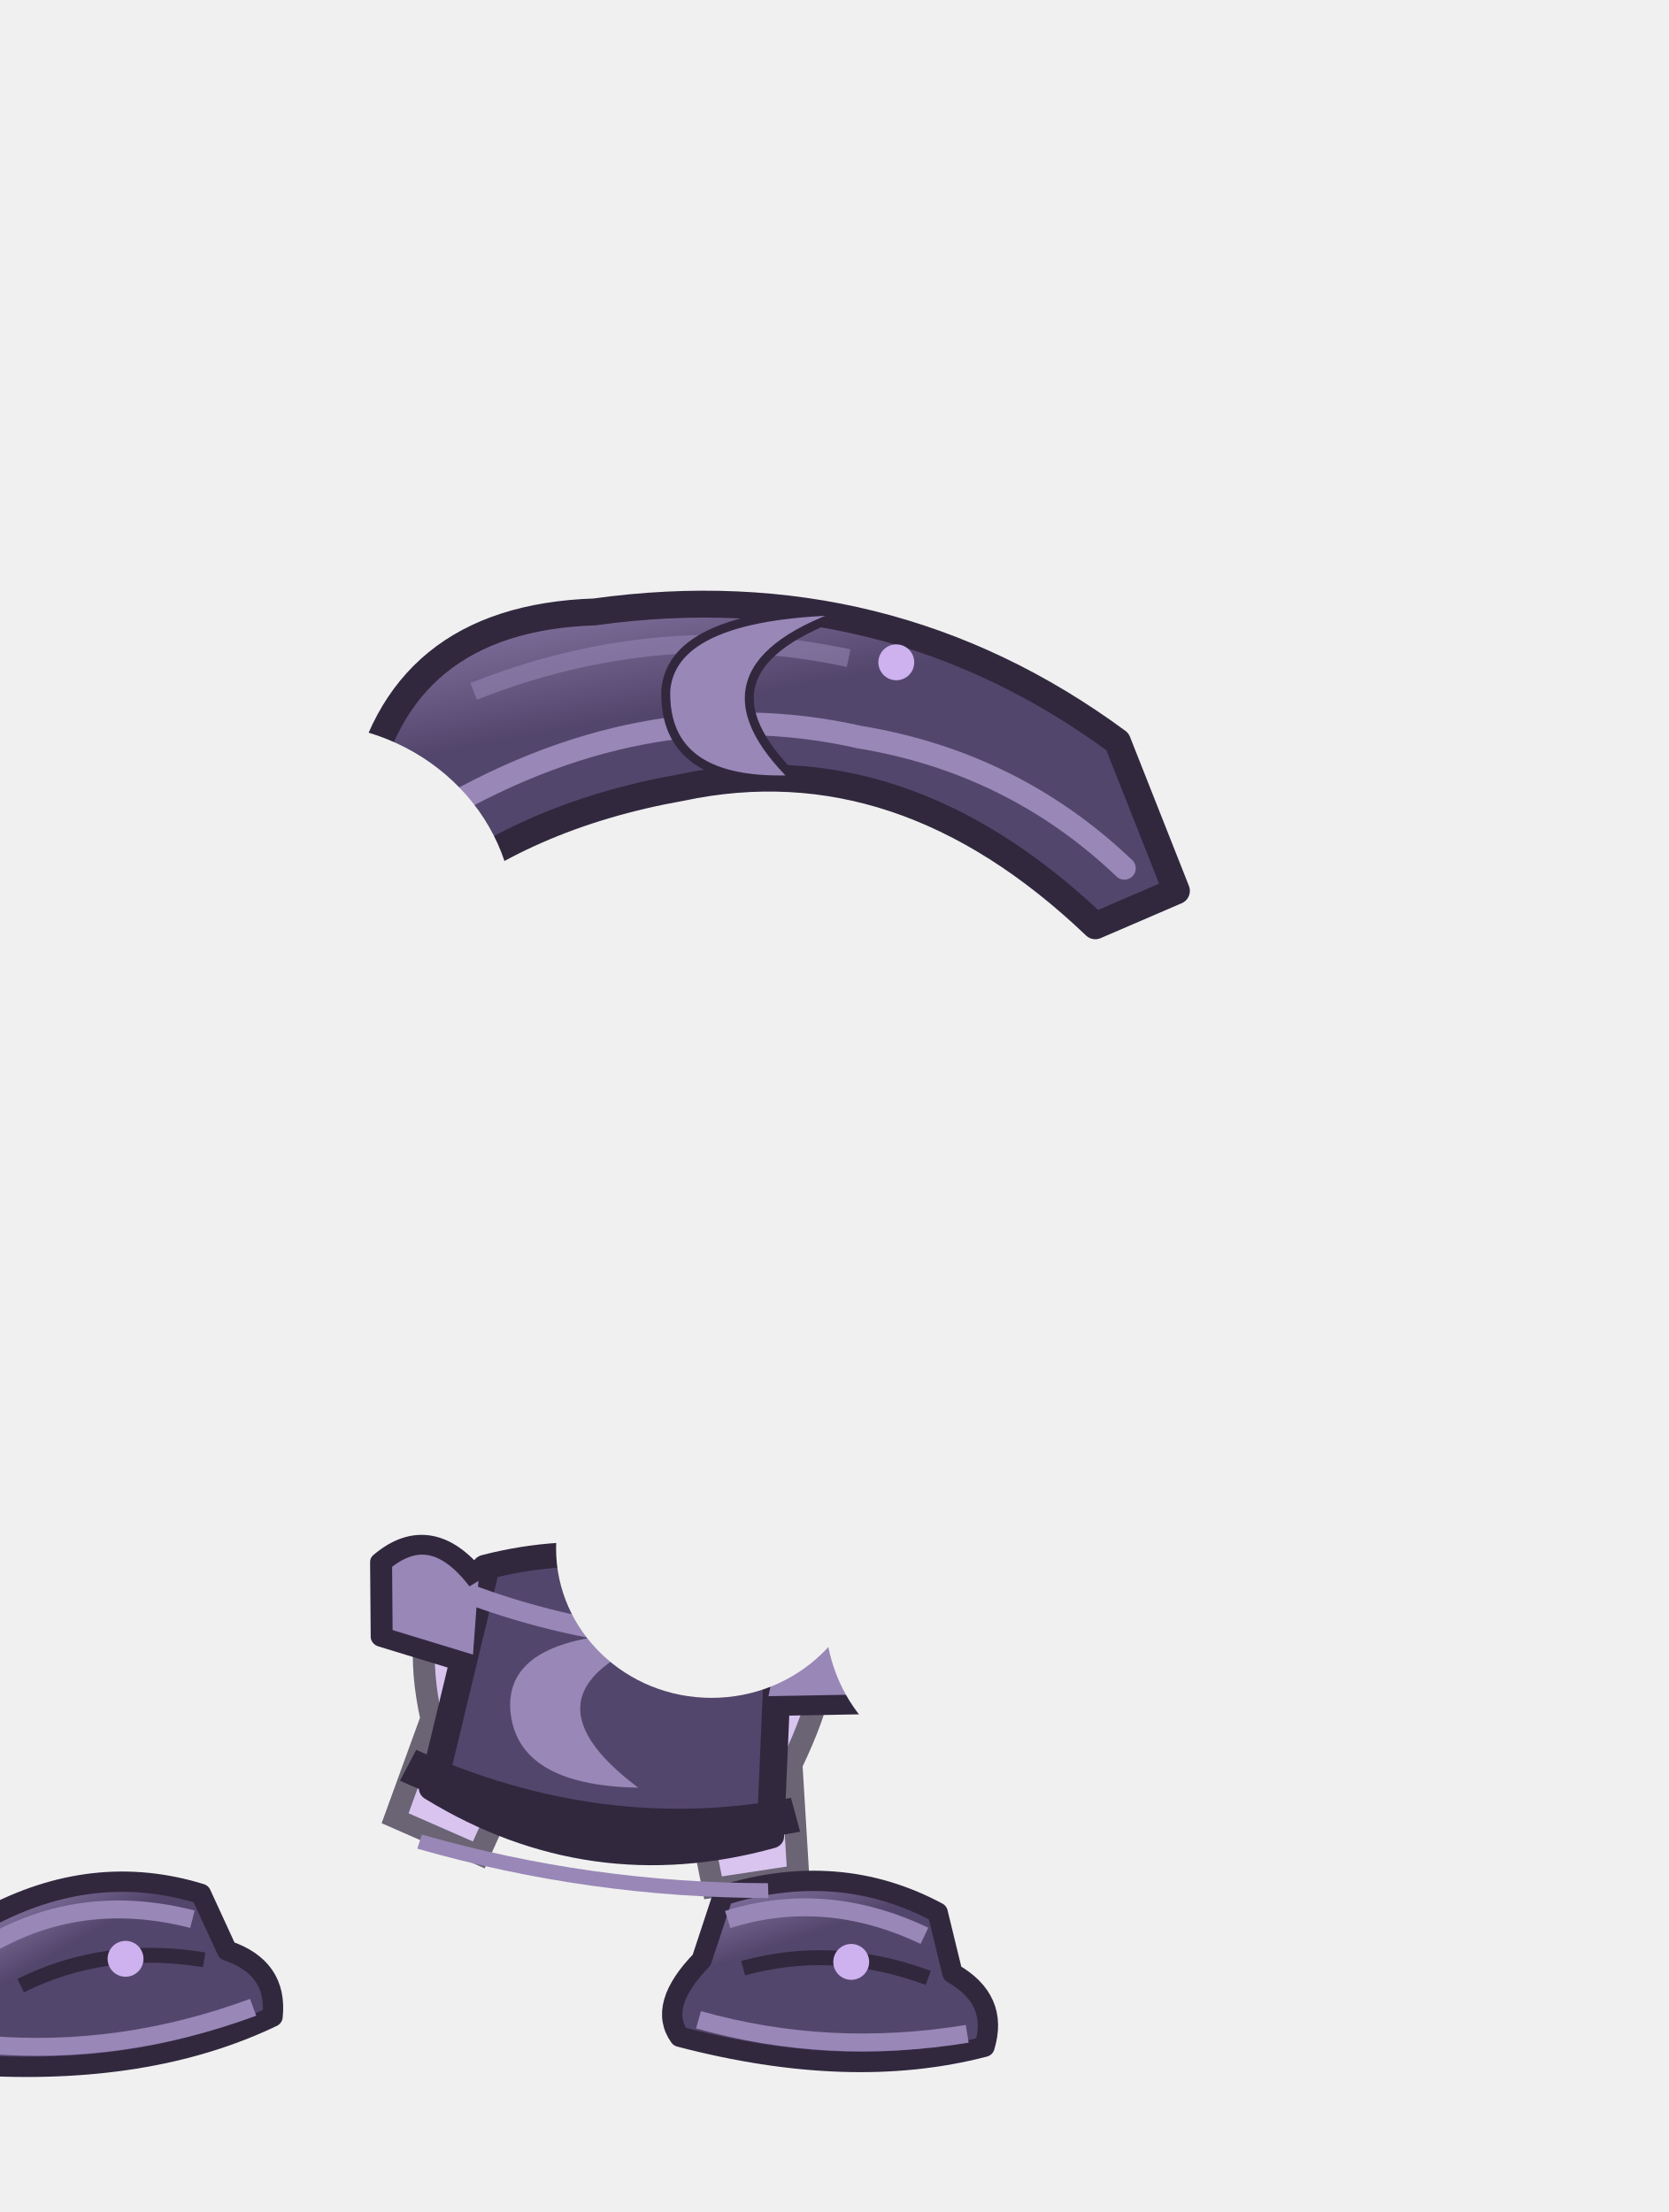
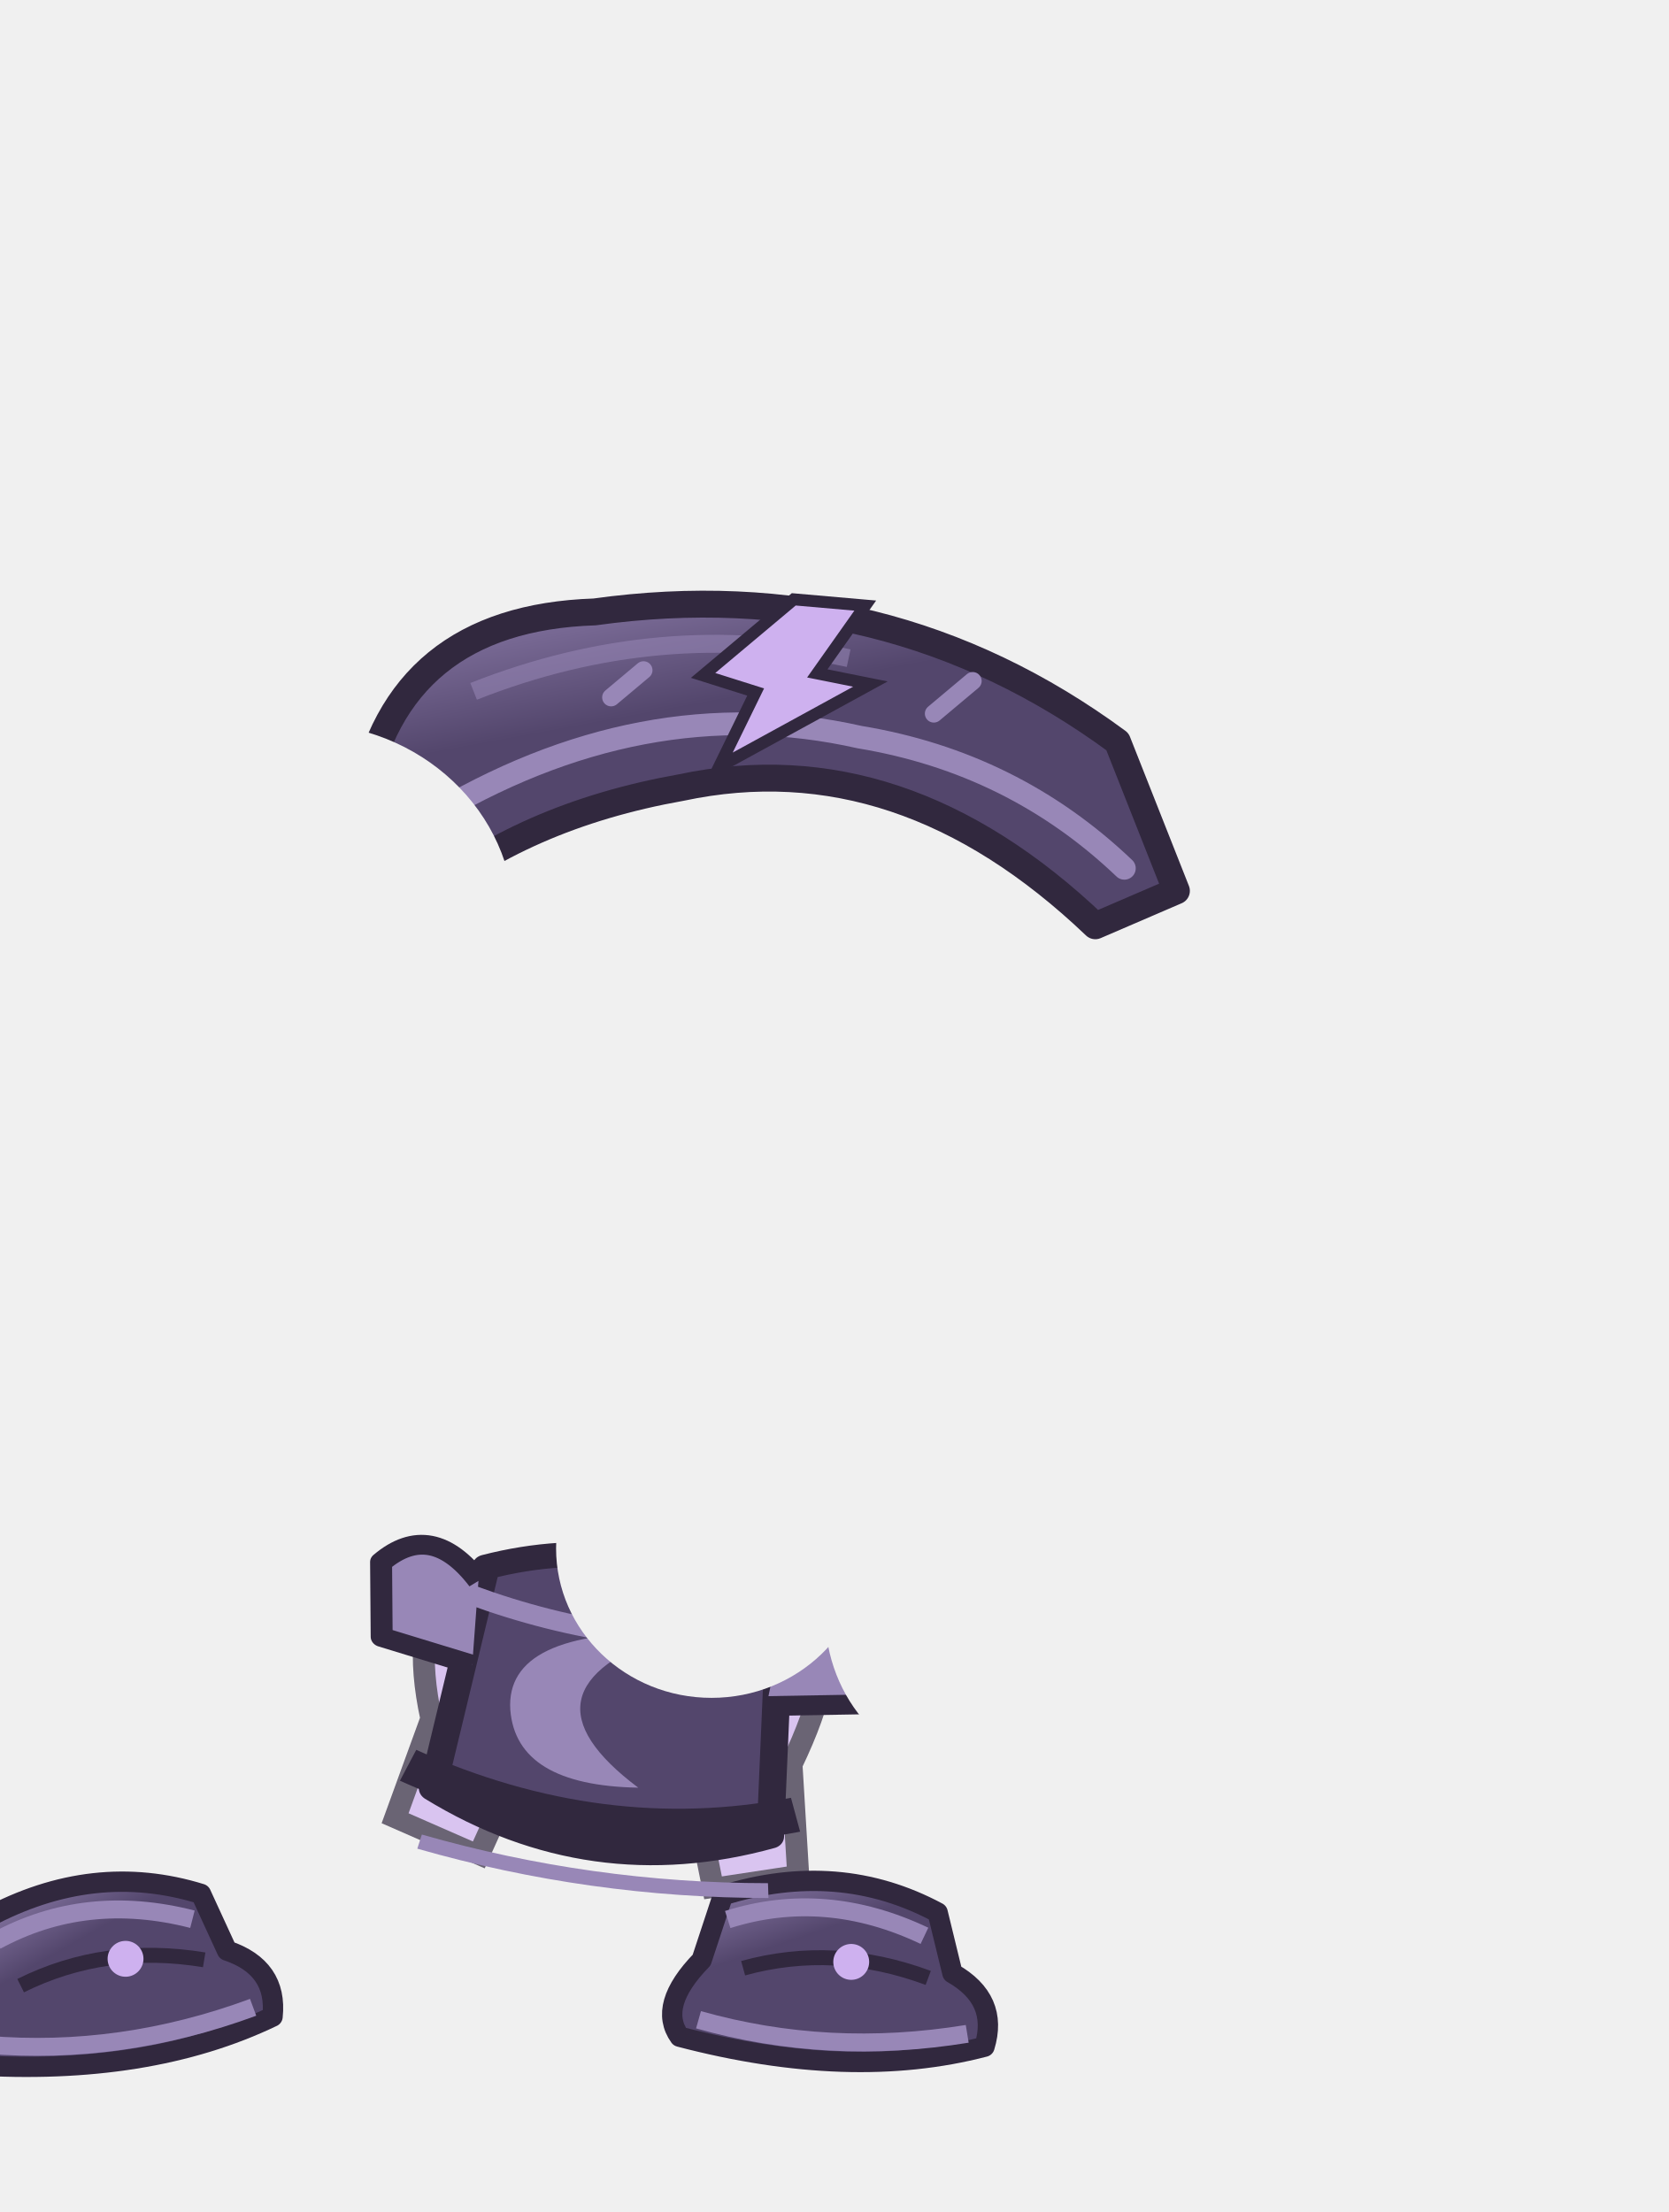
<svg xmlns="http://www.w3.org/2000/svg" width="279" height="370" viewBox="0 0 279 370" data-armor="shadow" data-phase="attack" data-frame="4">
  <defs>
    <linearGradient id="metal" x1="0" y1="0" x2=".7" y2="1">
      <stop stop-color="#9887b7" />
      <stop offset=".4" stop-color="#53466c" />
      <stop offset="1" stop-color="#53466c" />
    </linearGradient>
    <mask id="details" maskUnits="userSpaceOnUse" x="0" y="0" width="279" height="370">
      <rect width="279" height="370" fill="white" />
      <g fill="black">
        <ellipse data-protect="flower" cx="51" cy="154" rx="35" ry="33" />
        <ellipse data-protect="paw" cx="119" cy="259" rx="26" ry="25" />
        <ellipse data-protect="paw" cx="162" cy="270" rx="24" ry="26" />
        <polygon data-protect="scarf" points="28,211 80,225 126,248 158,223 161,213" />
      </g>
    </mask>
  </defs>
  <g mask="url(#details)">
    <g transform="translate(19 335) rotate(-8)">
      <g data-part="boot">
        <path d="M-19 -17Q0 -24 17 -16L20 -6Q28 -2 26 6Q4 13 -25 7Q-29 2 -22 -6Z" fill="url(#metal)" stroke="#31283e" stroke-width="3.4" stroke-linejoin="round" />
        <path d="M-18 -13Q-2 -19 15 -12M-22 4Q0 9 23 4" fill="none" stroke="#9887b7" stroke-width="3" />
        <path d="M-15 -5Q0 -10 16 -5" fill="none" stroke="#31283e" stroke-width="2.5" />
        <circle cx="3" cy="-7" r="3" fill="#ceb1ef" />
      </g>
    </g>
    <g transform="translate(139 335) rotate(3)">
      <g data-part="boot">
        <path d="M-19 -17Q0 -24 17 -16L20 -6Q28 -2 26 6Q4 13 -25 7Q-29 2 -22 -6Z" fill="url(#metal)" stroke="#31283e" stroke-width="3.4" stroke-linejoin="round" />
        <path d="M-18 -13Q-2 -19 15 -12M-22 4Q0 9 23 4" fill="none" stroke="#9887b7" stroke-width="3" />
        <path d="M-15 -5Q0 -10 16 -5" fill="none" stroke="#31283e" stroke-width="2.5" />
        <circle cx="3" cy="-7" r="3" fill="#ceb1ef" />
      </g>
    </g>
    <g transform="translate(103 286) rotate(8)">
      <g data-part="chestplate" transform="translate(-46 -33) scale(0.92 0.825)">
        <path d="M16 18Q11 29 17 47L13 68 29 73 34 54 66 54 72 73 87 68 83 46Q89 25 84 18" fill="#ceb1ef" opacity=".7" stroke="#31283e" stroke-width="4" />
        <path d="M23 15 Q49 3 77 15 L81 61 Q50 76 19 61Z" fill="#53466c" stroke="#31283e" stroke-width="5" stroke-linejoin="round" />
        <path d="M22 18Q12 7 4 17L6 32 23 35M78 18Q88 7 96 17L94 32 77 35" fill="#9887b7" stroke="#31283e" stroke-width="4" stroke-linejoin="round" />
        <path d="M21 21Q50 28 79 21" fill="none" stroke="#9887b7" stroke-width="4" />
        <path d="M14 57Q51 69 85 56" fill="none" stroke="#31283e" stroke-width="7" />
        <path d="M58 23Q30 39 56 55Q34 58 31 43Q28 27 58 23Z" fill="#9887b7" />
        <circle cx="62" cy="27" r="3" fill="#ceb1ef" />
        <path d="M18 72Q50 77 82 72" fill="none" stroke="#9887b7" stroke-width="3" />
      </g>
    </g>
    <g transform="translate(127 166) rotate(5)">
      <g data-part="helmet">
        <path d="M-69 -26Q-66 -57 -33 -61Q15 -72 56 -47L68 -23L55 -16Q20 -44 -16 -33Q-42 -26 -58 -10Z" fill="url(#metal)" stroke="#31283e" stroke-width="4.5" stroke-linejoin="round" />
        <path d="M-58 -24Q-24 -49 13 -44Q39 -42 59 -26" fill="none" stroke="#9887b7" stroke-width="3.8" stroke-linecap="round" />
        <path d="M-52 -46Q-22 -61 10 -57" fill="none" stroke="#9887b7" stroke-width="3" opacity=".55" />
-         <path d="M10 -65Q-18 -53 3 -36Q-19 -33 -20 -49Q-20 -62 10 -65Z" fill="#9887b7" stroke="#31283e" stroke-width="1.5" />
-         <circle cx="18" cy="-57" r="3" fill="#ceb1ef" />
+         <path d="M0 -66L-14 -52L-5 -50L-10 -37L14 -53L5 -54L12 -66Z" fill="#ceb1ef" stroke="#31283e" stroke-width="2" />
+         <path d="M-29 -47L-24 -52M25 -49L31 -55" stroke="#9887b7" stroke-width="3" stroke-linecap="round" />
      </g>
    </g>
  </g>
</svg>
